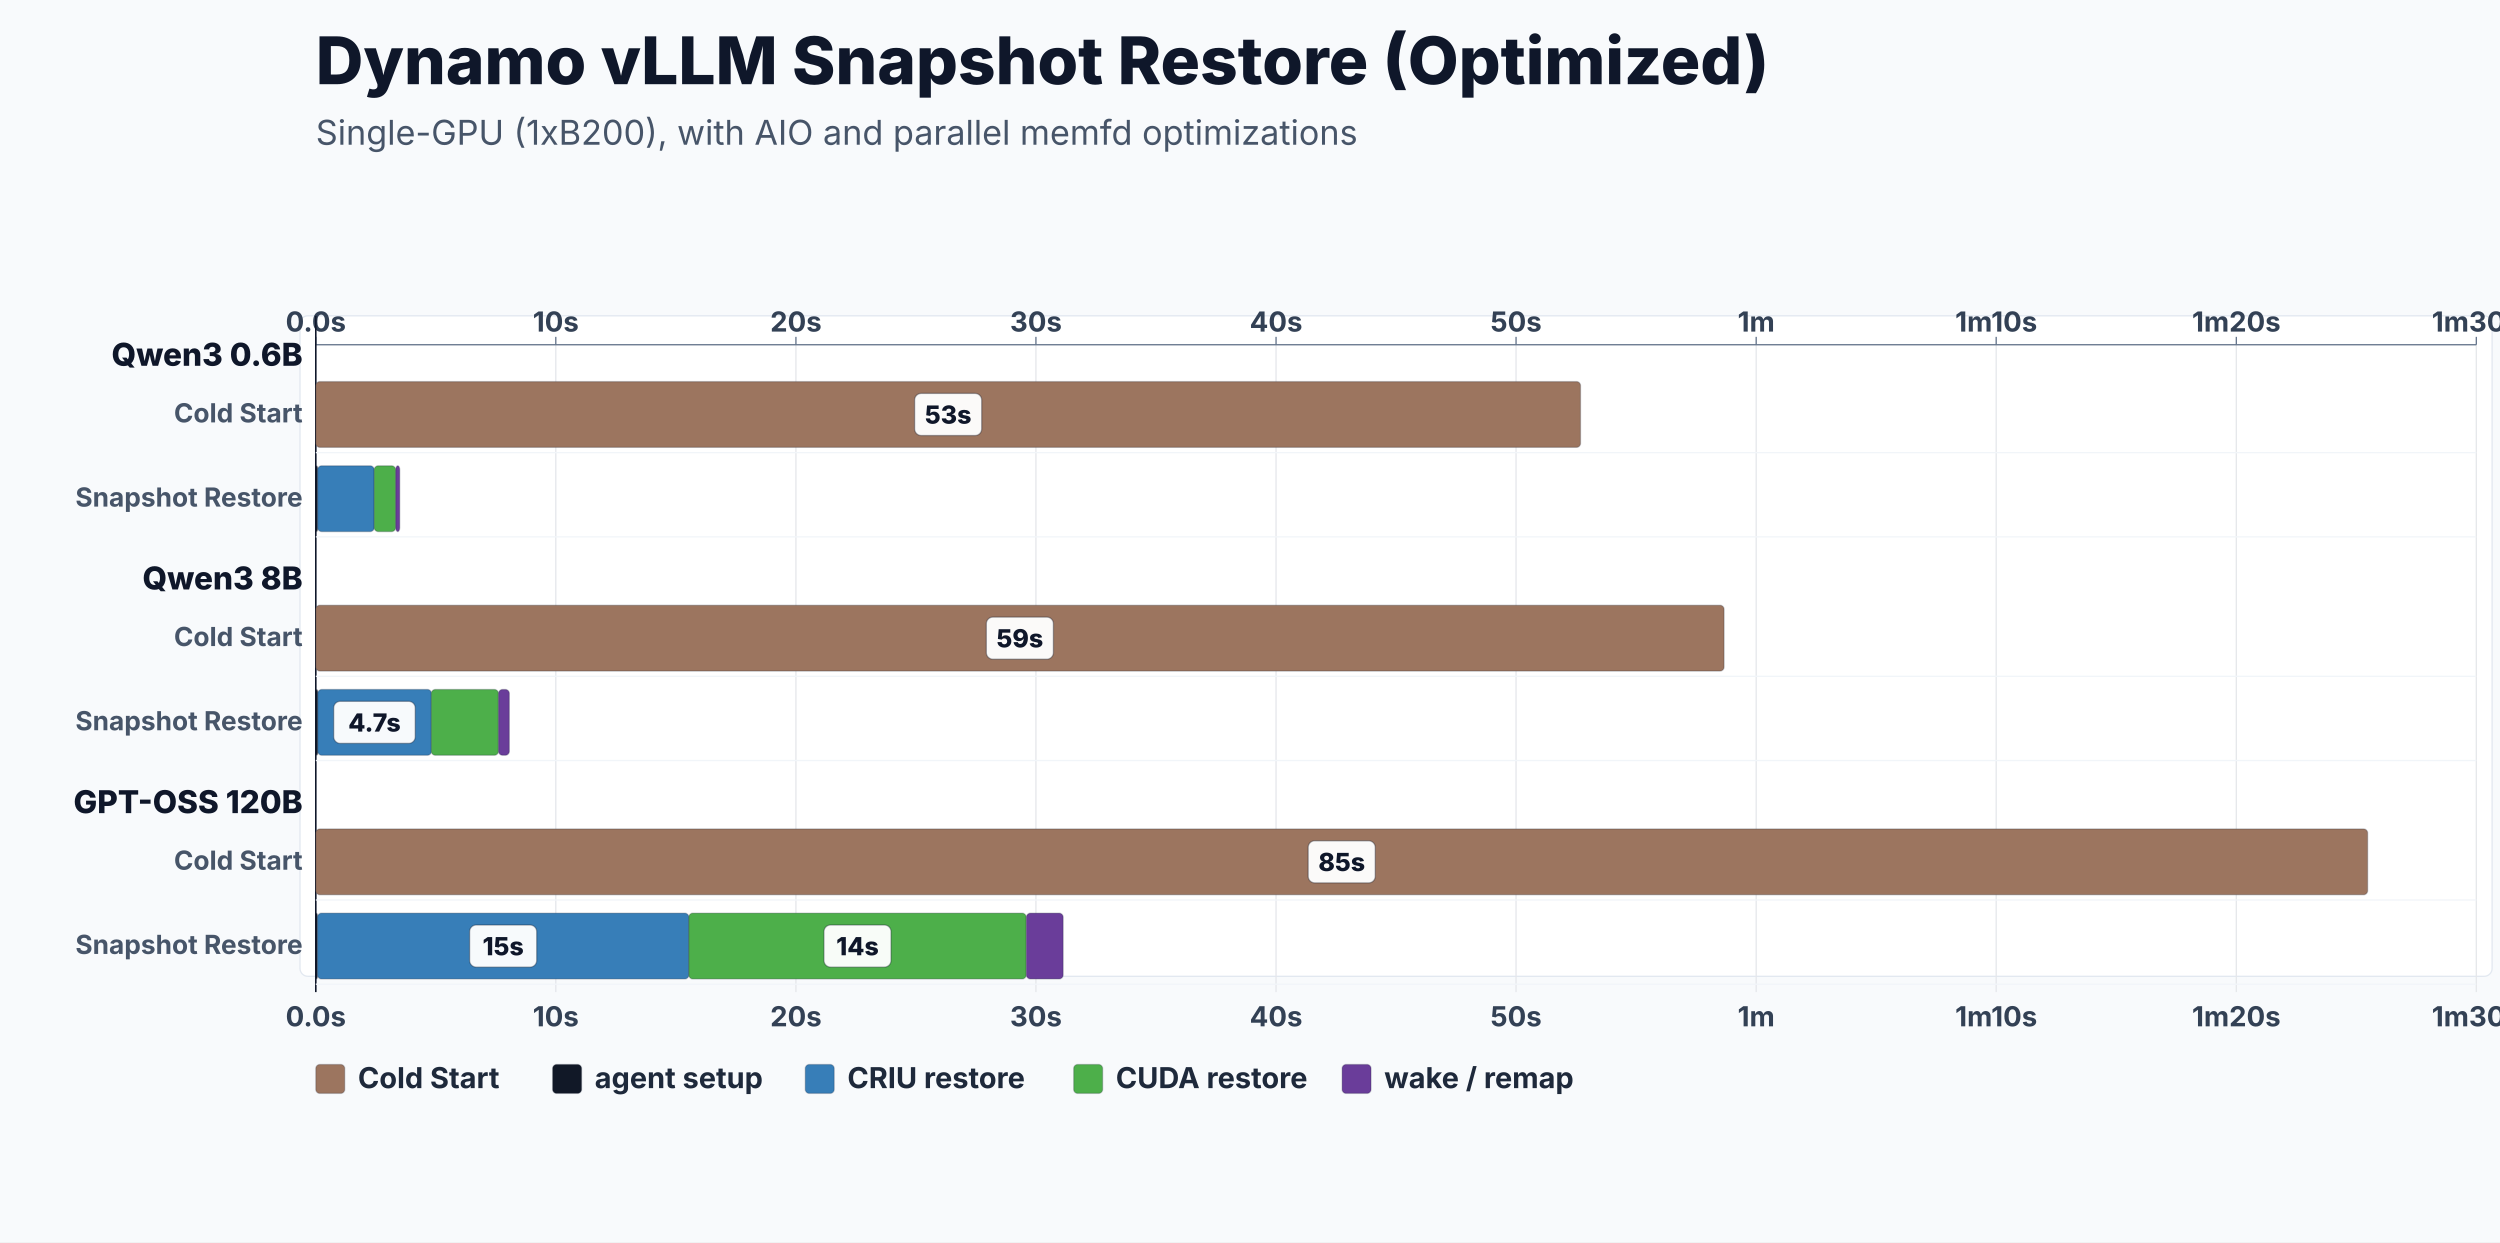
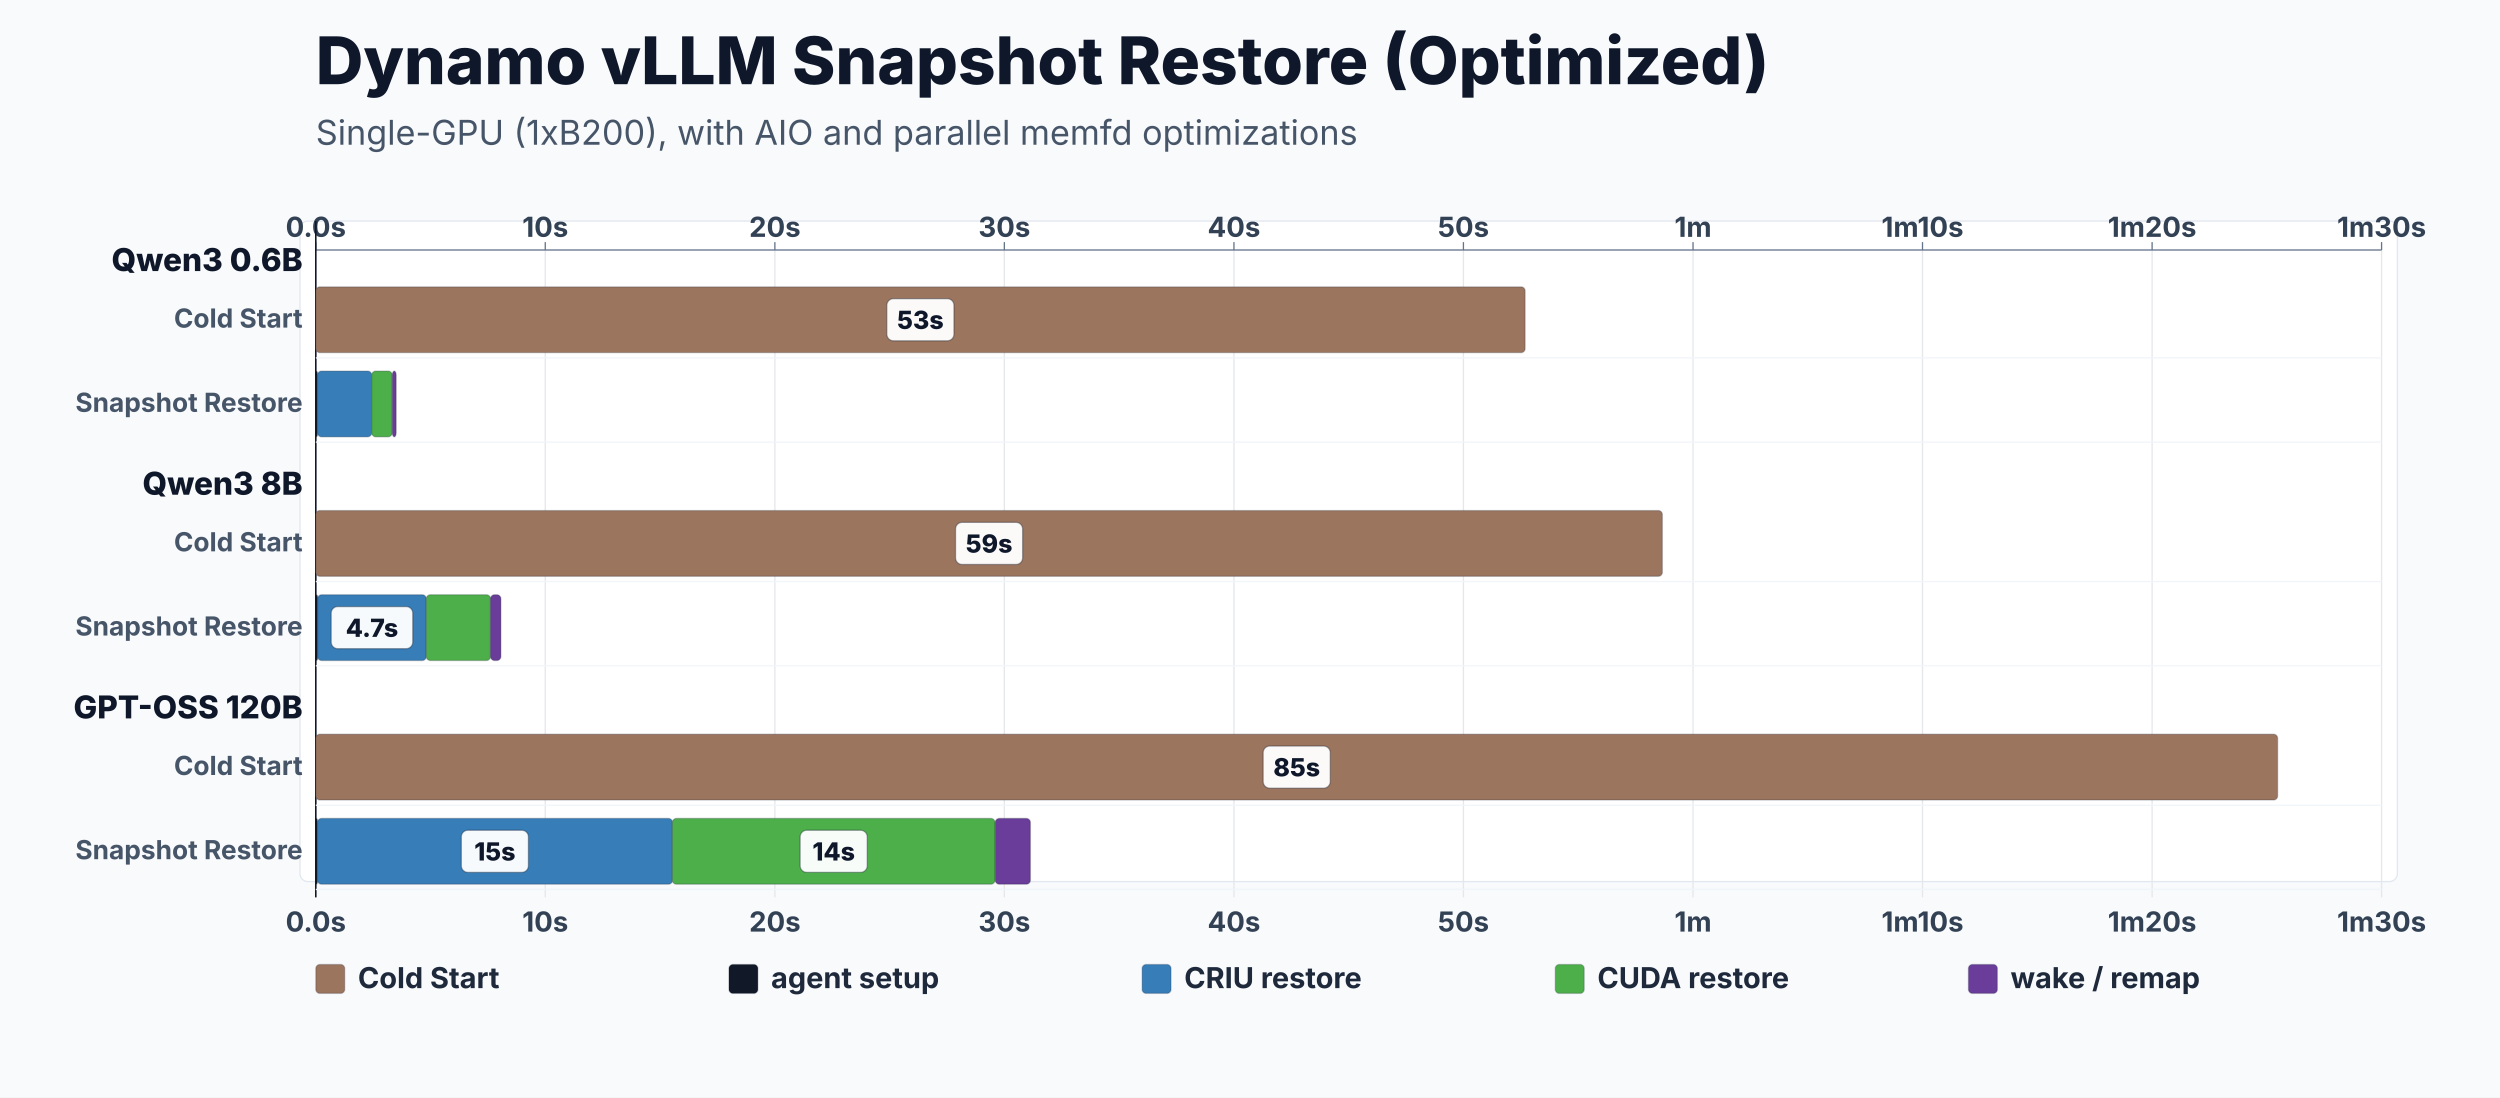
- <svg xmlns="http://www.w3.org/2000/svg" width="1900" height="944" viewBox="0 0 1900 944" style="background:#f8fafc;color-scheme:light">
+ <svg xmlns="http://www.w3.org/2000/svg" width="1900" height="834" viewBox="0 0 1900 834" style="background:#f8fafc;color-scheme:light">
  <style>
  text { font-family: Inter, Arial, Helvetica, sans-serif; letter-spacing: 0; fill: #0F172A; }
  .title { font-size: 50px; font-weight: 800; }
  .subtitle { font-size: 26px; fill: #475569; }
  .axis, .axis-label { font-size: 21px; font-weight: 700; fill: #334155; }
  .model, .model-label { font-size: 24px; font-weight: 800; fill: #0F172A; }
  .lane-label { font-size: 20px; font-weight: 700; fill: #475569; }
  .legend, .legend-label { font-size: 22px; font-weight: 700; fill: #1E293B; }
  .bar-label { font-size: 19px; font-weight: 800; fill: #0F172A; }
</style>
  <rect width="100%" height="100%" fill="#f8fafc" />
-   <rect x="228" y="240" width="1666" height="502" rx="6" fill="#ffffff" stroke="#e2e8f0" />
+   <rect x="228" y="168" width="1594" height="502" rx="6" fill="#ffffff" stroke="#e2e8f0" />
  <text class="title" x="240" y="64">Dynamo vLLM Snapshot Restore (Optimized)</text>
  <text class="subtitle" x="240" y="110">Single-GPU (1xB200), with AIO and parallel memfd optimizations</text>
-   <line x1="240.0" y1="262" x2="240.0" y2="754" stroke="#e5e7eb" />
-   <line x1="240.0" y1="256" x2="240.0" y2="262" stroke="#64748b" />
-   <text class="axis-label" x="240.0" y="252" text-anchor="middle">0.0s</text>
-   <text class="axis-label" x="240.0" y="780" text-anchor="middle">0.0s</text>
-   <line x1="422.4" y1="262" x2="422.4" y2="754" stroke="#e5e7eb" />
-   <line x1="422.4" y1="256" x2="422.4" y2="262" stroke="#64748b" />
-   <text class="axis-label" x="422.4" y="252" text-anchor="middle">10s</text>
-   <text class="axis-label" x="422.4" y="780" text-anchor="middle">10s</text>
-   <line x1="604.9" y1="262" x2="604.9" y2="754" stroke="#e5e7eb" />
-   <line x1="604.9" y1="256" x2="604.9" y2="262" stroke="#64748b" />
-   <text class="axis-label" x="604.9" y="252" text-anchor="middle">20s</text>
-   <text class="axis-label" x="604.9" y="780" text-anchor="middle">20s</text>
-   <line x1="787.3" y1="262" x2="787.3" y2="754" stroke="#e5e7eb" />
-   <line x1="787.3" y1="256" x2="787.3" y2="262" stroke="#64748b" />
-   <text class="axis-label" x="787.3" y="252" text-anchor="middle">30s</text>
-   <text class="axis-label" x="787.3" y="780" text-anchor="middle">30s</text>
-   <line x1="969.8" y1="262" x2="969.8" y2="754" stroke="#e5e7eb" />
-   <line x1="969.8" y1="256" x2="969.8" y2="262" stroke="#64748b" />
-   <text class="axis-label" x="969.8" y="252" text-anchor="middle">40s</text>
-   <text class="axis-label" x="969.8" y="780" text-anchor="middle">40s</text>
-   <line x1="1152.2" y1="262" x2="1152.2" y2="754" stroke="#e5e7eb" />
-   <line x1="1152.2" y1="256" x2="1152.2" y2="262" stroke="#64748b" />
-   <text class="axis-label" x="1152.2" y="252" text-anchor="middle">50s</text>
-   <text class="axis-label" x="1152.2" y="780" text-anchor="middle">50s</text>
-   <line x1="1334.7" y1="262" x2="1334.7" y2="754" stroke="#e5e7eb" />
-   <line x1="1334.7" y1="256" x2="1334.7" y2="262" stroke="#64748b" />
-   <text class="axis-label" x="1334.7" y="252" text-anchor="middle">1m</text>
-   <text class="axis-label" x="1334.7" y="780" text-anchor="middle">1m</text>
-   <line x1="1517.1" y1="262" x2="1517.1" y2="754" stroke="#e5e7eb" />
-   <line x1="1517.1" y1="256" x2="1517.1" y2="262" stroke="#64748b" />
-   <text class="axis-label" x="1517.1" y="252" text-anchor="middle">1m10s</text>
-   <text class="axis-label" x="1517.1" y="780" text-anchor="middle">1m10s</text>
-   <line x1="1699.6" y1="262" x2="1699.6" y2="754" stroke="#e5e7eb" />
-   <line x1="1699.6" y1="256" x2="1699.6" y2="262" stroke="#64748b" />
-   <text class="axis-label" x="1699.6" y="252" text-anchor="middle">1m20s</text>
-   <text class="axis-label" x="1699.6" y="780" text-anchor="middle">1m20s</text>
-   <line x1="1882.0" y1="262" x2="1882.0" y2="754" stroke="#e5e7eb" />
-   <line x1="1882.0" y1="256" x2="1882.0" y2="262" stroke="#64748b" />
-   <text class="axis-label" x="1882.0" y="252" text-anchor="middle">1m30s</text>
-   <text class="axis-label" x="1882.0" y="780" text-anchor="middle">1m30s</text>
-   <line x1="240" y1="262" x2="1882" y2="262" stroke="#64748b" stroke-width="1" />
-   <line x1="240" y1="240" x2="240" y2="754" stroke="#0f172a" stroke-width="1.2" />
-   <text class="model-label" x="230" y="278" text-anchor="end">Qwen3 0.6B</text>
-   <text class="lane-label" x="230" y="321" text-anchor="end">Cold Start</text>
-   <line x1="240" y1="344" x2="1882" y2="344" stroke="#f1f5f9" />
-   <rect x="240.0" y="290" width="961.2" height="50" rx="3" fill="#9C755F" stroke="#0f172a" stroke-opacity="0.22" stroke-width="1">
+   <line x1="240.0" y1="190" x2="240.0" y2="682" stroke="#e5e7eb" />
+   <line x1="240.0" y1="184" x2="240.0" y2="190" stroke="#64748b" />
+   <text class="axis-label" x="240.0" y="180" text-anchor="middle">0.0s</text>
+   <text class="axis-label" x="240.0" y="708" text-anchor="middle">0.0s</text>
+   <line x1="414.4" y1="190" x2="414.4" y2="682" stroke="#e5e7eb" />
+   <line x1="414.4" y1="184" x2="414.4" y2="190" stroke="#64748b" />
+   <text class="axis-label" x="414.4" y="180" text-anchor="middle">10s</text>
+   <text class="axis-label" x="414.4" y="708" text-anchor="middle">10s</text>
+   <line x1="588.9" y1="190" x2="588.9" y2="682" stroke="#e5e7eb" />
+   <line x1="588.9" y1="184" x2="588.9" y2="190" stroke="#64748b" />
+   <text class="axis-label" x="588.9" y="180" text-anchor="middle">20s</text>
+   <text class="axis-label" x="588.9" y="708" text-anchor="middle">20s</text>
+   <line x1="763.3" y1="190" x2="763.3" y2="682" stroke="#e5e7eb" />
+   <line x1="763.3" y1="184" x2="763.3" y2="190" stroke="#64748b" />
+   <text class="axis-label" x="763.3" y="180" text-anchor="middle">30s</text>
+   <text class="axis-label" x="763.3" y="708" text-anchor="middle">30s</text>
+   <line x1="937.8" y1="190" x2="937.8" y2="682" stroke="#e5e7eb" />
+   <line x1="937.8" y1="184" x2="937.8" y2="190" stroke="#64748b" />
+   <text class="axis-label" x="937.8" y="180" text-anchor="middle">40s</text>
+   <text class="axis-label" x="937.8" y="708" text-anchor="middle">40s</text>
+   <line x1="1112.2" y1="190" x2="1112.2" y2="682" stroke="#e5e7eb" />
+   <line x1="1112.2" y1="184" x2="1112.2" y2="190" stroke="#64748b" />
+   <text class="axis-label" x="1112.2" y="180" text-anchor="middle">50s</text>
+   <text class="axis-label" x="1112.2" y="708" text-anchor="middle">50s</text>
+   <line x1="1286.7" y1="190" x2="1286.7" y2="682" stroke="#e5e7eb" />
+   <line x1="1286.7" y1="184" x2="1286.7" y2="190" stroke="#64748b" />
+   <text class="axis-label" x="1286.7" y="180" text-anchor="middle">1m</text>
+   <text class="axis-label" x="1286.7" y="708" text-anchor="middle">1m</text>
+   <line x1="1461.1" y1="190" x2="1461.1" y2="682" stroke="#e5e7eb" />
+   <line x1="1461.1" y1="184" x2="1461.1" y2="190" stroke="#64748b" />
+   <text class="axis-label" x="1461.1" y="180" text-anchor="middle">1m10s</text>
+   <text class="axis-label" x="1461.1" y="708" text-anchor="middle">1m10s</text>
+   <line x1="1635.6" y1="190" x2="1635.6" y2="682" stroke="#e5e7eb" />
+   <line x1="1635.6" y1="184" x2="1635.6" y2="190" stroke="#64748b" />
+   <text class="axis-label" x="1635.6" y="180" text-anchor="middle">1m20s</text>
+   <text class="axis-label" x="1635.6" y="708" text-anchor="middle">1m20s</text>
+   <line x1="1810.0" y1="190" x2="1810.0" y2="682" stroke="#e5e7eb" />
+   <line x1="1810.0" y1="184" x2="1810.0" y2="190" stroke="#64748b" />
+   <text class="axis-label" x="1810.0" y="180" text-anchor="middle">1m30s</text>
+   <text class="axis-label" x="1810.0" y="708" text-anchor="middle">1m30s</text>
+   <line x1="240" y1="190" x2="1810" y2="190" stroke="#64748b" stroke-width="1" />
+   <line x1="240" y1="168" x2="240" y2="682" stroke="#0f172a" stroke-width="1.2" />
+   <text class="model-label" x="230" y="206" text-anchor="end">Qwen3 0.6B</text>
+   <text class="lane-label" x="230" y="249" text-anchor="end">Cold Start</text>
+   <line x1="240" y1="272" x2="1810" y2="272" stroke="#f1f5f9" />
+   <rect x="240.0" y="218" width="919.1" height="50" rx="3" fill="#9C755F" stroke="#0f172a" stroke-opacity="0.22" stroke-width="1">
</rect>
-   <rect x="695.1" y="299.0" width="51.0" height="32" rx="5" fill="#FFFFFF" fill-opacity="0.96" stroke="#0F172A" stroke-opacity="0.35" />
-   <text x="720.6" y="322.0" class="bar-label" text-anchor="middle">53s</text>
-   <text class="lane-label" x="230" y="385" text-anchor="end">Snapshot Restore</text>
-   <line x1="240" y1="408" x2="1882" y2="408" stroke="#f1f5f9" />
-   <rect x="240.0" y="354" width="1.4" height="50" rx="3" fill="#111827" stroke="#0f172a" stroke-opacity="0.22" stroke-width="1">
+   <rect x="674.0" y="227.0" width="51.0" height="32" rx="5" fill="#FFFFFF" fill-opacity="0.96" stroke="#0F172A" stroke-opacity="0.35" />
+   <text x="699.5" y="250.0" class="bar-label" text-anchor="middle">53s</text>
+   <text class="lane-label" x="230" y="313" text-anchor="end">Snapshot Restore</text>
+   <line x1="240" y1="336" x2="1810" y2="336" stroke="#f1f5f9" />
+   <rect x="240.0" y="282" width="1.3" height="50" rx="3" fill="#111827" stroke="#0f172a" stroke-opacity="0.22" stroke-width="1">
</rect>
-   <rect x="241.4" y="354" width="43.0" height="50" rx="3" fill="#377eb8" stroke="#0f172a" stroke-opacity="0.22" stroke-width="1">
+   <rect x="241.3" y="282" width="41.2" height="50" rx="3" fill="#377eb8" stroke="#0f172a" stroke-opacity="0.22" stroke-width="1">
</rect>
-   <rect x="284.4" y="354" width="16.3" height="50" rx="3" fill="#4daf4a" stroke="#0f172a" stroke-opacity="0.22" stroke-width="1">
+   <rect x="282.5" y="282" width="15.6" height="50" rx="3" fill="#4daf4a" stroke="#0f172a" stroke-opacity="0.22" stroke-width="1">
</rect>
-   <rect x="300.8" y="354" width="3.0" height="50" rx="3" fill="#6a3d9a" stroke="#0f172a" stroke-opacity="0.22" stroke-width="1">
+   <rect x="298.2" y="282" width="2.9" height="50" rx="3" fill="#6a3d9a" stroke="#0f172a" stroke-opacity="0.22" stroke-width="1">
</rect>
-   <text class="model-label" x="230" y="448" text-anchor="end">Qwen3 8B</text>
-   <text class="lane-label" x="230" y="491" text-anchor="end">Cold Start</text>
-   <line x1="240" y1="514" x2="1882" y2="514" stroke="#f1f5f9" />
-   <rect x="240.0" y="460" width="1070.3" height="50" rx="3" fill="#9C755F" stroke="#0f172a" stroke-opacity="0.22" stroke-width="1">
+   <text class="model-label" x="230" y="376" text-anchor="end">Qwen3 8B</text>
+   <text class="lane-label" x="230" y="419" text-anchor="end">Cold Start</text>
+   <line x1="240" y1="442" x2="1810" y2="442" stroke="#f1f5f9" />
+   <rect x="240.0" y="388" width="1023.4" height="50" rx="3" fill="#9C755F" stroke="#0f172a" stroke-opacity="0.22" stroke-width="1">
</rect>
-   <rect x="749.6" y="469.0" width="51.0" height="32" rx="5" fill="#FFFFFF" fill-opacity="0.96" stroke="#0F172A" stroke-opacity="0.35" />
-   <text x="775.1" y="492.0" class="bar-label" text-anchor="middle">59s</text>
-   <text class="lane-label" x="230" y="555" text-anchor="end">Snapshot Restore</text>
-   <line x1="240" y1="578" x2="1882" y2="578" stroke="#f1f5f9" />
-   <rect x="240.0" y="524" width="1.5" height="50" rx="3" fill="#111827" stroke="#0f172a" stroke-opacity="0.22" stroke-width="1">
+   <rect x="726.2" y="397.0" width="51.0" height="32" rx="5" fill="#FFFFFF" fill-opacity="0.96" stroke="#0F172A" stroke-opacity="0.35" />
+   <text x="751.7" y="420.0" class="bar-label" text-anchor="middle">59s</text>
+   <text class="lane-label" x="230" y="483" text-anchor="end">Snapshot Restore</text>
+   <line x1="240" y1="506" x2="1810" y2="506" stroke="#f1f5f9" />
+   <rect x="240.0" y="452" width="1.4" height="50" rx="3" fill="#111827" stroke="#0f172a" stroke-opacity="0.22" stroke-width="1">
</rect>
-   <rect x="241.5" y="524" width="86.4" height="50" rx="3" fill="#377eb8" stroke="#0f172a" stroke-opacity="0.22" stroke-width="1">
+   <rect x="241.4" y="452" width="82.6" height="50" rx="3" fill="#377eb8" stroke="#0f172a" stroke-opacity="0.22" stroke-width="1">
</rect>
-   <rect x="253.6" y="533.0" width="62.0" height="32" rx="5" fill="#FFFFFF" fill-opacity="0.96" stroke="#0F172A" stroke-opacity="0.35" />
-   <text x="284.6" y="556.0" class="bar-label" text-anchor="middle">4.7s</text>
-   <rect x="327.8" y="524" width="51.0" height="50" rx="3" fill="#4daf4a" stroke="#0f172a" stroke-opacity="0.22" stroke-width="1">
+   <rect x="251.7" y="461.0" width="62.0" height="32" rx="5" fill="#FFFFFF" fill-opacity="0.96" stroke="#0F172A" stroke-opacity="0.35" />
+   <text x="282.7" y="484.0" class="bar-label" text-anchor="middle">4.7s</text>
+   <rect x="324.0" y="452" width="48.8" height="50" rx="3" fill="#4daf4a" stroke="#0f172a" stroke-opacity="0.22" stroke-width="1">
</rect>
-   <rect x="378.9" y="524" width="8.2" height="50" rx="3" fill="#6a3d9a" stroke="#0f172a" stroke-opacity="0.22" stroke-width="1">
+   <rect x="372.8" y="452" width="7.9" height="50" rx="3" fill="#6a3d9a" stroke="#0f172a" stroke-opacity="0.22" stroke-width="1">
</rect>
-   <text class="model-label" x="230" y="618" text-anchor="end">GPT-OSS 120B</text>
-   <text class="lane-label" x="230" y="661" text-anchor="end">Cold Start</text>
-   <line x1="240" y1="684" x2="1882" y2="684" stroke="#f1f5f9" />
-   <rect x="240.0" y="630" width="1559.4" height="50" rx="3" fill="#9C755F" stroke="#0f172a" stroke-opacity="0.22" stroke-width="1">
+   <text class="model-label" x="230" y="546" text-anchor="end">GPT-OSS 120B</text>
+   <text class="lane-label" x="230" y="589" text-anchor="end">Cold Start</text>
+   <line x1="240" y1="612" x2="1810" y2="612" stroke="#f1f5f9" />
+   <rect x="240.0" y="558" width="1491.0" height="50" rx="3" fill="#9C755F" stroke="#0f172a" stroke-opacity="0.22" stroke-width="1">
</rect>
-   <rect x="994.2" y="639.0" width="51.0" height="32" rx="5" fill="#FFFFFF" fill-opacity="0.96" stroke="#0F172A" stroke-opacity="0.35" />
-   <text x="1019.7" y="662.0" class="bar-label" text-anchor="middle">85s</text>
-   <text class="lane-label" x="230" y="725" text-anchor="end">Snapshot Restore</text>
-   <line x1="240" y1="748" x2="1882" y2="748" stroke="#f1f5f9" />
-   <rect x="240.0" y="694" width="1.3" height="50" rx="3" fill="#111827" stroke="#0f172a" stroke-opacity="0.22" stroke-width="1">
+   <rect x="960.0" y="567.0" width="51.0" height="32" rx="5" fill="#FFFFFF" fill-opacity="0.96" stroke="#0F172A" stroke-opacity="0.35" />
+   <text x="985.5" y="590.0" class="bar-label" text-anchor="middle">85s</text>
+   <text class="lane-label" x="230" y="653" text-anchor="end">Snapshot Restore</text>
+   <line x1="240" y1="676" x2="1810" y2="676" stroke="#f1f5f9" />
+   <rect x="240.0" y="622" width="1.3" height="50" rx="3" fill="#111827" stroke="#0f172a" stroke-opacity="0.22" stroke-width="1">
</rect>
-   <rect x="241.3" y="694" width="282.2" height="50" rx="3" fill="#377eb8" stroke="#0f172a" stroke-opacity="0.22" stroke-width="1">
+   <rect x="241.3" y="622" width="269.8" height="50" rx="3" fill="#377eb8" stroke="#0f172a" stroke-opacity="0.22" stroke-width="1">
</rect>
-   <rect x="356.9" y="703.0" width="51.0" height="32" rx="5" fill="#FFFFFF" fill-opacity="0.96" stroke="#0F172A" stroke-opacity="0.35" />
-   <text x="382.4" y="726.0" class="bar-label" text-anchor="middle">15s</text>
-   <rect x="523.5" y="694" width="256.4" height="50" rx="3" fill="#4daf4a" stroke="#0f172a" stroke-opacity="0.22" stroke-width="1">
+   <rect x="350.6" y="631.0" width="51.0" height="32" rx="5" fill="#FFFFFF" fill-opacity="0.96" stroke="#0F172A" stroke-opacity="0.35" />
+   <text x="376.1" y="654.0" class="bar-label" text-anchor="middle">15s</text>
+   <rect x="511.0" y="622" width="245.2" height="50" rx="3" fill="#4daf4a" stroke="#0f172a" stroke-opacity="0.22" stroke-width="1">
</rect>
-   <rect x="626.2" y="703.0" width="51.0" height="32" rx="5" fill="#FFFFFF" fill-opacity="0.96" stroke="#0F172A" stroke-opacity="0.35" />
-   <text x="651.7" y="726.0" class="bar-label" text-anchor="middle">14s</text>
-   <rect x="780.1" y="694" width="27.9" height="50" rx="3" fill="#6a3d9a" stroke="#0f172a" stroke-opacity="0.22" stroke-width="1">
+   <rect x="608.1" y="631.0" width="51.0" height="32" rx="5" fill="#FFFFFF" fill-opacity="0.96" stroke="#0F172A" stroke-opacity="0.35" />
+   <text x="633.6" y="654.0" class="bar-label" text-anchor="middle">14s</text>
+   <rect x="756.4" y="622" width="26.7" height="50" rx="3" fill="#6a3d9a" stroke="#0f172a" stroke-opacity="0.22" stroke-width="1">
</rect>
-   <rect x="240" y="809" width="22" height="22" rx="3" fill="#9C755F" stroke="#0f172a" stroke-opacity="0.20" />
-   <text class="legend-label" x="272" y="827">Cold Start</text>
-   <rect x="420" y="809" width="22" height="22" rx="3" fill="#111827" stroke="#0f172a" stroke-opacity="0.20" />
-   <text class="legend-label" x="452" y="827">agent setup</text>
-   <rect x="612" y="809" width="22" height="22" rx="3" fill="#377eb8" stroke="#0f172a" stroke-opacity="0.20" />
-   <text class="legend-label" x="644" y="827">CRIU restore</text>
-   <rect x="816" y="809" width="22" height="22" rx="3" fill="#4daf4a" stroke="#0f172a" stroke-opacity="0.20" />
-   <text class="legend-label" x="848" y="827">CUDA restore</text>
-   <rect x="1020" y="809" width="22" height="22" rx="3" fill="#6a3d9a" stroke="#0f172a" stroke-opacity="0.20" />
-   <text class="legend-label" x="1052" y="827">wake / remap</text>
+   <rect x="240" y="733" width="22" height="22" rx="3" fill="#9C755F" stroke="#0f172a" stroke-opacity="0.20" />
+   <text class="legend-label" x="272" y="751">Cold Start</text>
+   <rect x="554" y="733" width="22" height="22" rx="3" fill="#111827" stroke="#0f172a" stroke-opacity="0.20" />
+   <text class="legend-label" x="586" y="751">agent setup</text>
+   <rect x="868" y="733" width="22" height="22" rx="3" fill="#377eb8" stroke="#0f172a" stroke-opacity="0.20" />
+   <text class="legend-label" x="900" y="751">CRIU restore</text>
+   <rect x="1182" y="733" width="22" height="22" rx="3" fill="#4daf4a" stroke="#0f172a" stroke-opacity="0.20" />
+   <text class="legend-label" x="1214" y="751">CUDA restore</text>
+   <rect x="1496" y="733" width="22" height="22" rx="3" fill="#6a3d9a" stroke="#0f172a" stroke-opacity="0.20" />
+   <text class="legend-label" x="1528" y="751">wake / remap</text>
</svg>
